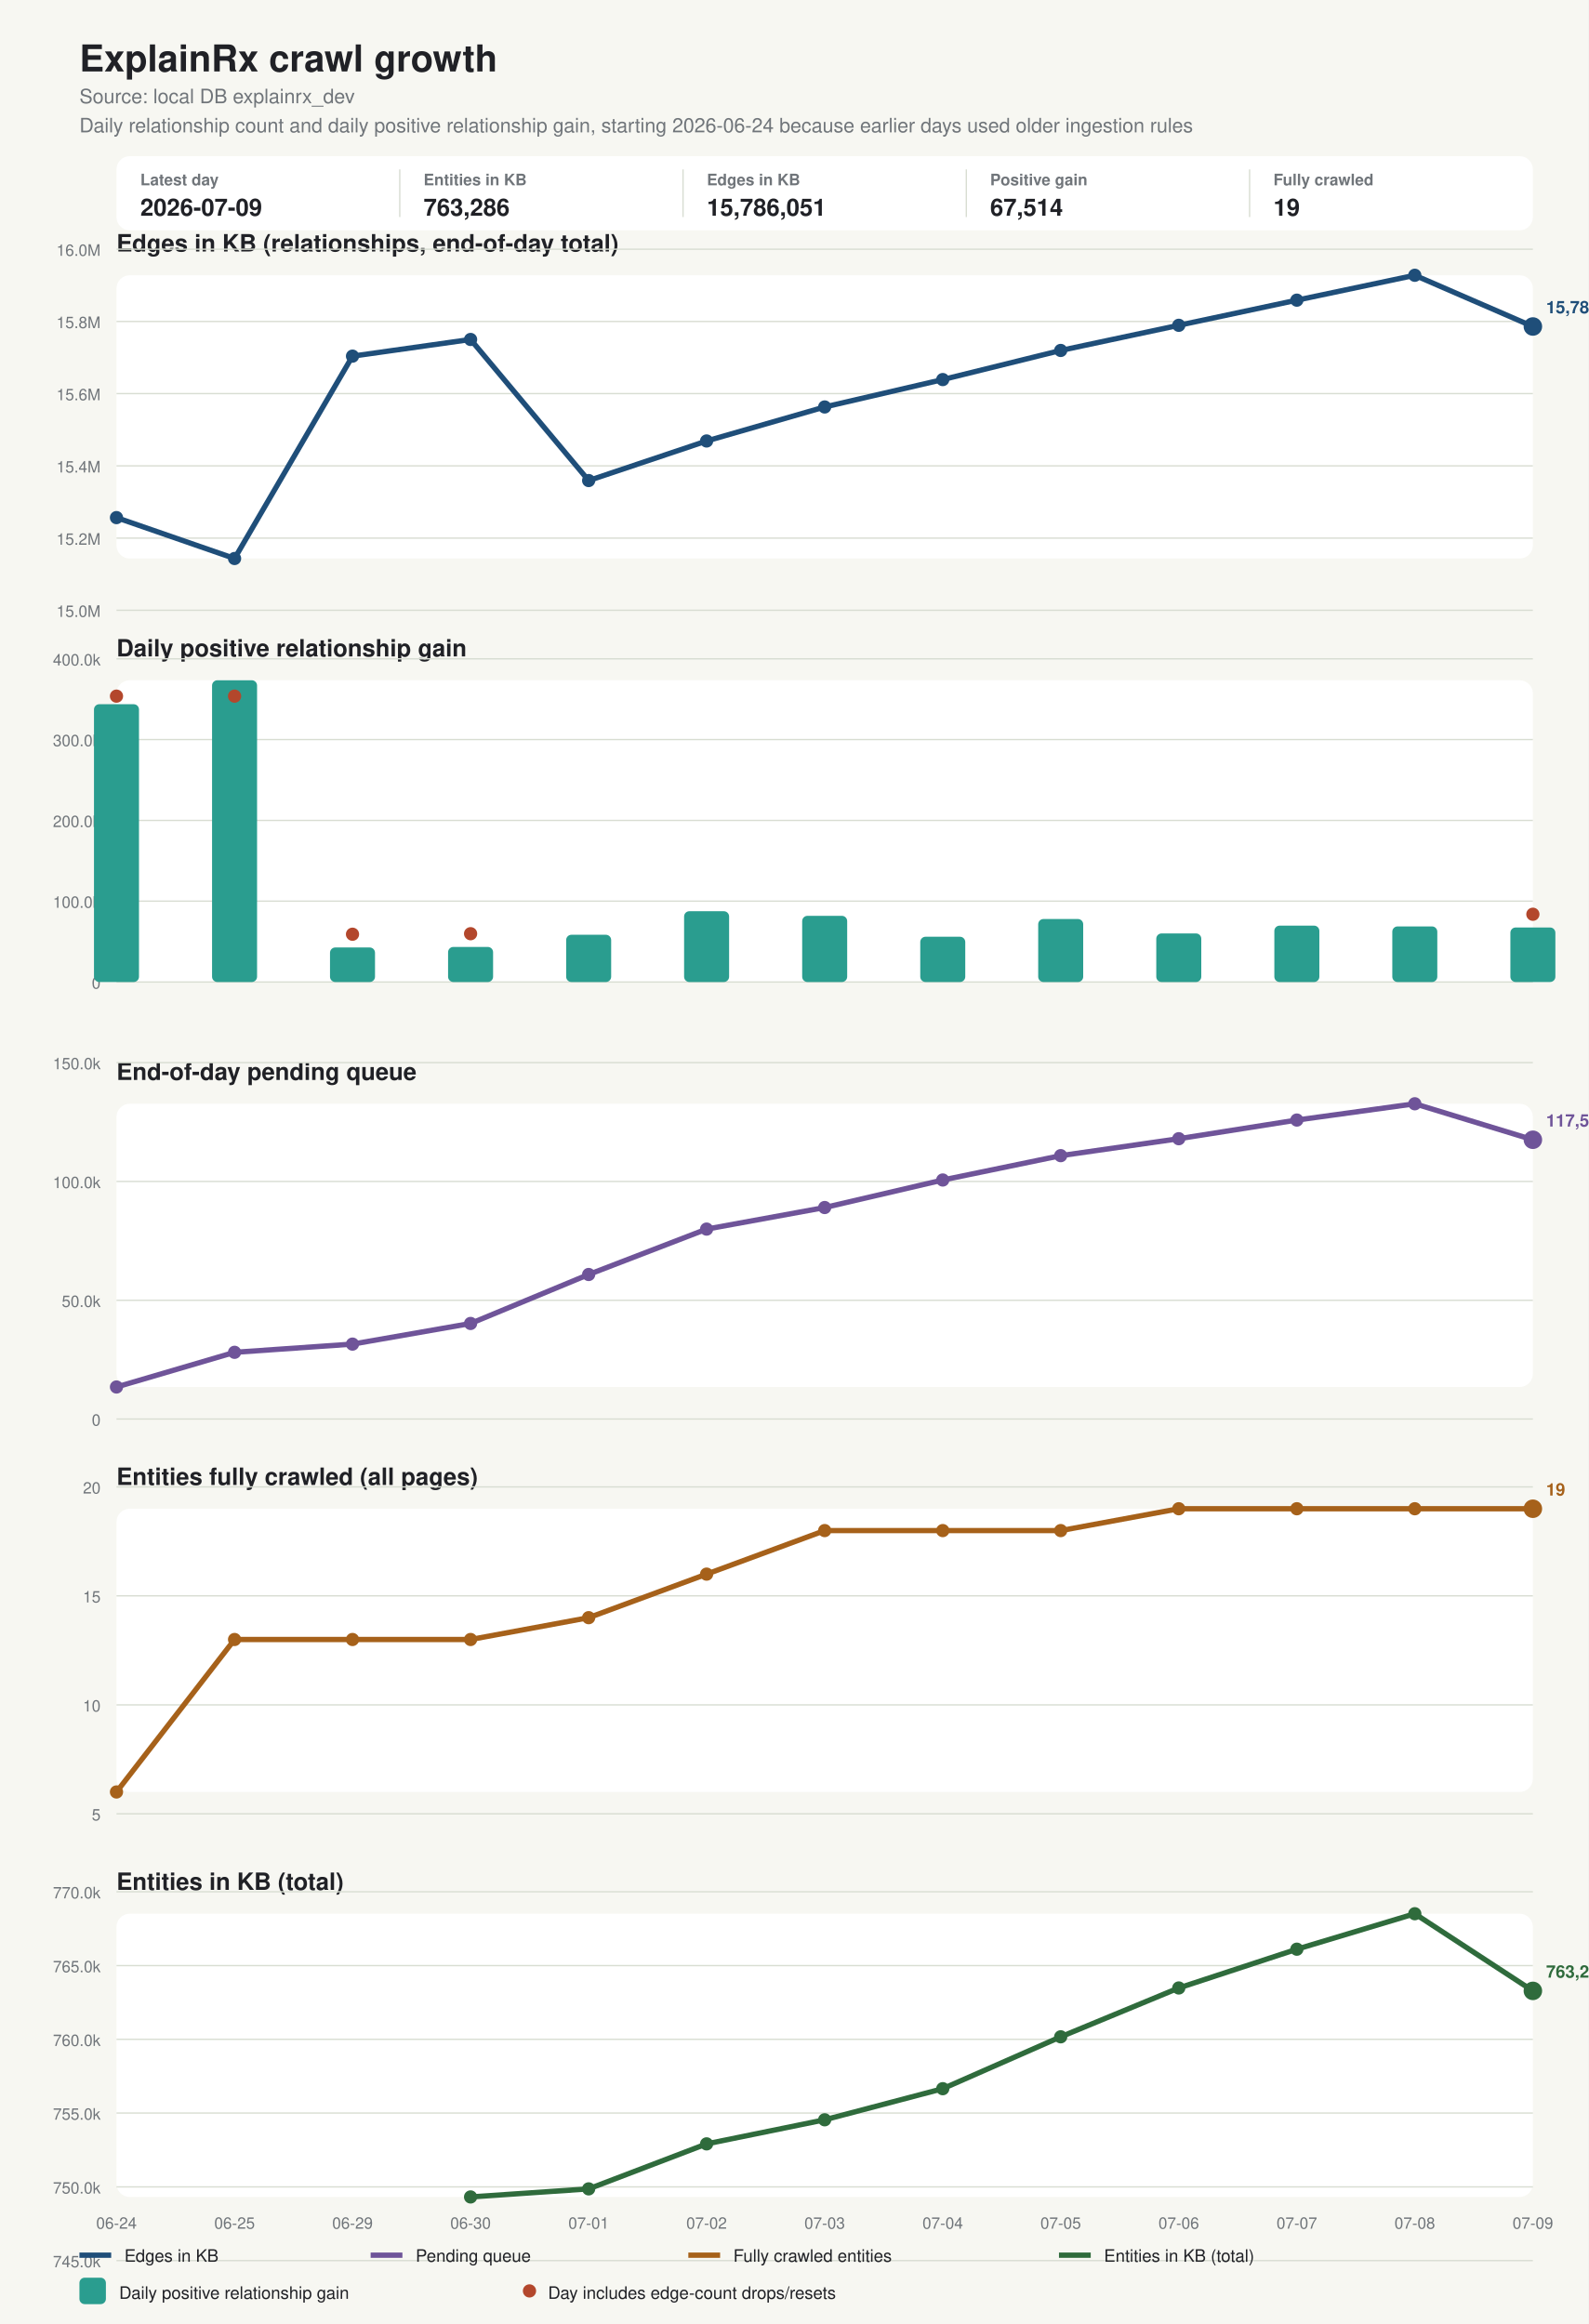
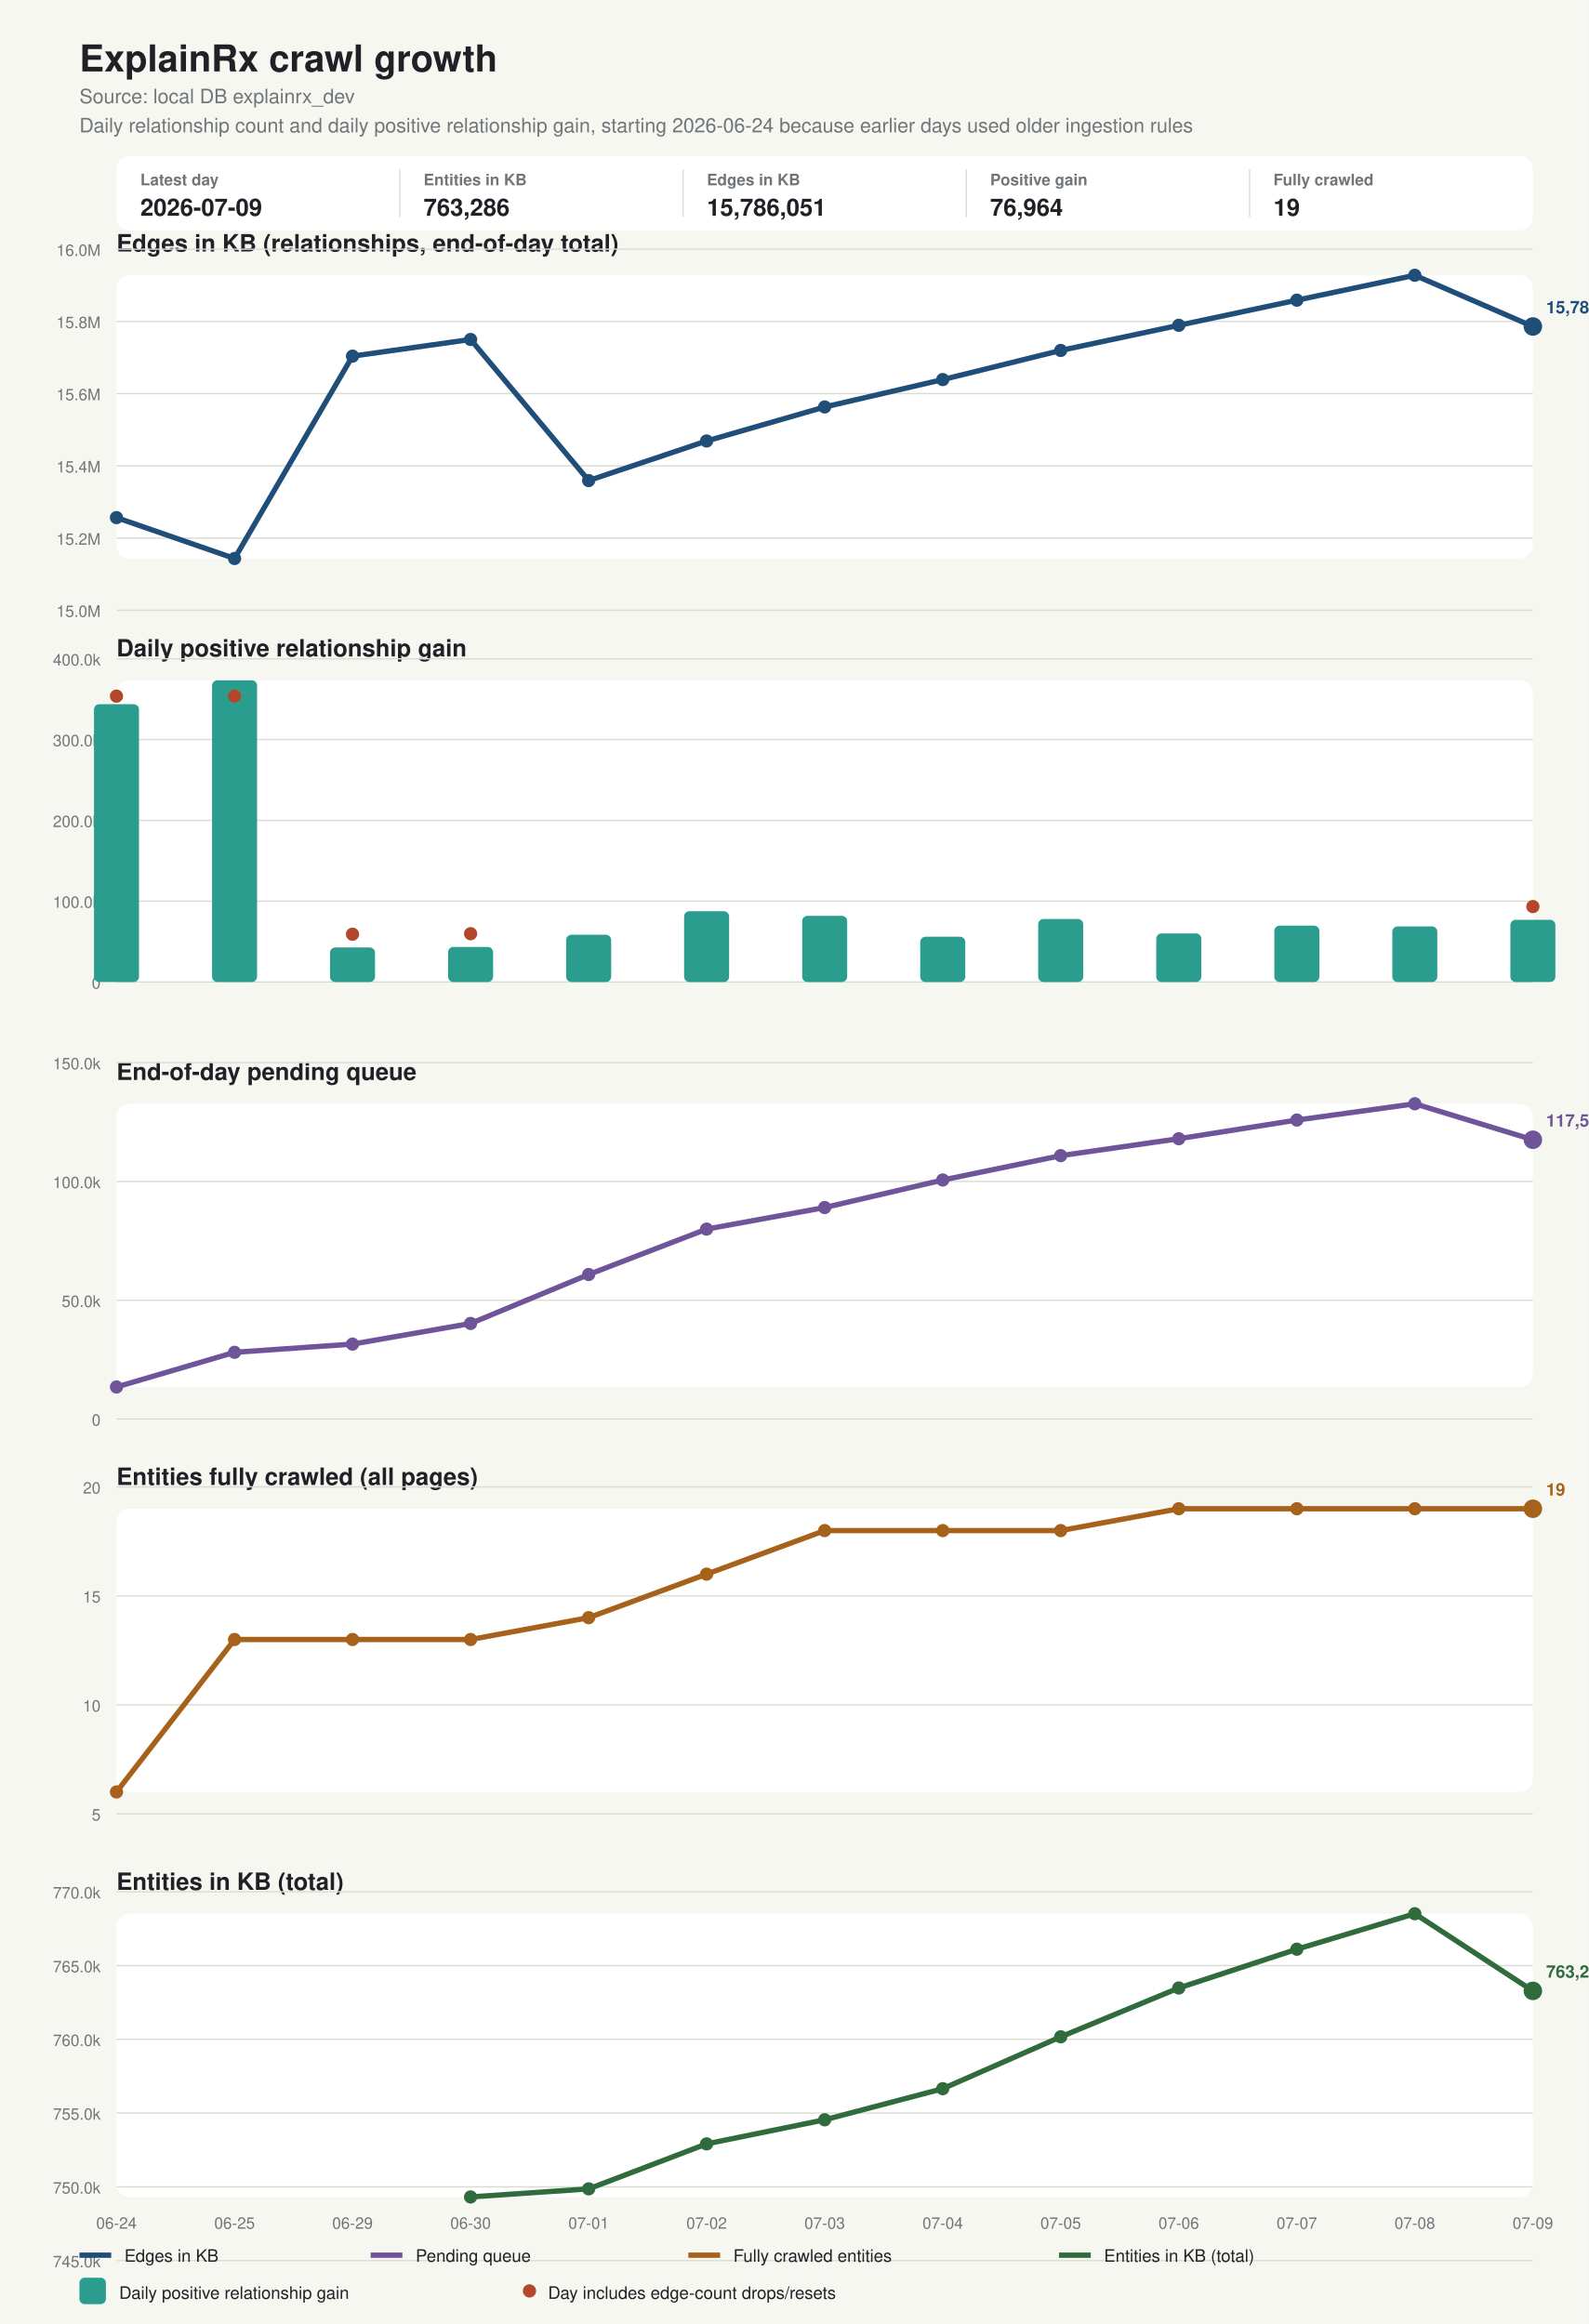
<svg xmlns="http://www.w3.org/2000/svg" width="1200" height="1756" viewBox="0 0 1200 1756">
  <rect width="100%" height="100%" fill="#f7f7f2" />
  <text x="60" y="54" font-family="Helvetica, Arial, sans-serif" font-size="28" font-weight="700" fill="#202126">ExplainRx crawl growth</text>
  <text x="60" y="78" font-family="Helvetica, Arial, sans-serif" font-size="15" fill="#70757a">Source: local DB explainrx_dev</text>
  <text x="60" y="100" font-family="Helvetica, Arial, sans-serif" font-size="15" fill="#70757a">Daily relationship count and daily positive relationship gain, starting 2026-06-24 because earlier days used older ingestion rules</text>
  <rect x="88" y="118" width="1070" height="56" fill="#ffffff" rx="10" />
  <rect x="88" y="208" width="1070" height="214" fill="#ffffff" rx="10" />
  <rect x="88" y="514" width="1070" height="228" fill="#ffffff" rx="10" />
  <rect x="88" y="834" width="1070" height="214" fill="#ffffff" rx="10" />
  <rect x="88" y="1140" width="1070" height="214" fill="#ffffff" rx="10" />
  <rect x="88" y="1446" width="1070" height="214" fill="#ffffff" rx="10" />
  <text x="88" y="190" font-family="Helvetica, Arial, sans-serif" font-size="18" font-weight="700" fill="#202126">Edges in KB (relationships, end-of-day total)</text>
  <text x="88" y="496" font-family="Helvetica, Arial, sans-serif" font-size="18" font-weight="700" fill="#202126">Daily positive relationship gain</text>
  <text x="88" y="816" font-family="Helvetica, Arial, sans-serif" font-size="18" font-weight="700" fill="#202126">End-of-day pending queue</text>
  <text x="88" y="1122" font-family="Helvetica, Arial, sans-serif" font-size="18" font-weight="700" fill="#202126">Entities fully crawled (all pages)</text>
  <text x="88" y="1428" font-family="Helvetica, Arial, sans-serif" font-size="18" font-weight="700" fill="#202126">Entities in KB (total)</text>
  <text x="106.0" y="140" font-family="Helvetica, Arial, sans-serif" font-size="12" font-weight="700" fill="#70757a">Latest day</text>
  <text x="106.0" y="163" font-family="Helvetica, Arial, sans-serif" font-size="18" font-weight="700" fill="#202126">2026-07-09</text>
  <line x1="302.0" y1="128" x2="302.0" y2="164" stroke="#d8ddd2" stroke-width="1" />
  <text x="320.0" y="140" font-family="Helvetica, Arial, sans-serif" font-size="12" font-weight="700" fill="#70757a">Entities in KB</text>
  <text x="320.0" y="163" font-family="Helvetica, Arial, sans-serif" font-size="18" font-weight="700" fill="#202126">763,286</text>
  <line x1="516.0" y1="128" x2="516.0" y2="164" stroke="#d8ddd2" stroke-width="1" />
  <text x="534.0" y="140" font-family="Helvetica, Arial, sans-serif" font-size="12" font-weight="700" fill="#70757a">Edges in KB</text>
  <text x="534.0" y="163" font-family="Helvetica, Arial, sans-serif" font-size="18" font-weight="700" fill="#202126">15,786,051</text>
  <line x1="730.0" y1="128" x2="730.0" y2="164" stroke="#d8ddd2" stroke-width="1" />
  <text x="748.0" y="140" font-family="Helvetica, Arial, sans-serif" font-size="12" font-weight="700" fill="#70757a">Positive gain</text>
-   <text x="748.0" y="163" font-family="Helvetica, Arial, sans-serif" font-size="18" font-weight="700" fill="#202126">67,514</text>
+   <text x="748.0" y="163" font-family="Helvetica, Arial, sans-serif" font-size="18" font-weight="700" fill="#202126">76,964</text>
  <line x1="944.0" y1="128" x2="944.0" y2="164" stroke="#d8ddd2" stroke-width="1" />
  <text x="962.0" y="140" font-family="Helvetica, Arial, sans-serif" font-size="12" font-weight="700" fill="#70757a">Fully crawled</text>
  <text x="962.0" y="163" font-family="Helvetica, Arial, sans-serif" font-size="18" font-weight="700" fill="#202126">19</text>
  <line x1="88" y1="461.1" x2="1158" y2="461.1" stroke="#d8ddd2" stroke-width="1" />
  <text x="76" y="466.1" text-anchor="end" font-family="Helvetica, Arial, sans-serif" font-size="12" fill="#70757a">15.0M</text>
  <line x1="88" y1="406.6" x2="1158" y2="406.6" stroke="#d8ddd2" stroke-width="1" />
  <text x="76" y="411.6" text-anchor="end" font-family="Helvetica, Arial, sans-serif" font-size="12" fill="#70757a">15.2M</text>
  <line x1="88" y1="352.0" x2="1158" y2="352.0" stroke="#d8ddd2" stroke-width="1" />
  <text x="76" y="357.0" text-anchor="end" font-family="Helvetica, Arial, sans-serif" font-size="12" fill="#70757a">15.4M</text>
  <line x1="88" y1="297.4" x2="1158" y2="297.4" stroke="#d8ddd2" stroke-width="1" />
  <text x="76" y="302.4" text-anchor="end" font-family="Helvetica, Arial, sans-serif" font-size="12" fill="#70757a">15.6M</text>
  <line x1="88" y1="242.9" x2="1158" y2="242.9" stroke="#d8ddd2" stroke-width="1" />
  <text x="76" y="247.9" text-anchor="end" font-family="Helvetica, Arial, sans-serif" font-size="12" fill="#70757a">15.8M</text>
  <line x1="88" y1="188.3" x2="1158" y2="188.3" stroke="#d8ddd2" stroke-width="1" />
  <text x="76" y="193.3" text-anchor="end" font-family="Helvetica, Arial, sans-serif" font-size="12" fill="#70757a">16.0M</text>
  <line x1="88" y1="742.0" x2="1158" y2="742.0" stroke="#d8ddd2" stroke-width="1" />
  <text x="76" y="747.0" text-anchor="end" font-family="Helvetica, Arial, sans-serif" font-size="12" fill="#70757a">0</text>
  <line x1="88" y1="680.9" x2="1158" y2="680.9" stroke="#d8ddd2" stroke-width="1" />
  <text x="76" y="685.9" text-anchor="end" font-family="Helvetica, Arial, sans-serif" font-size="12" fill="#70757a">100.0k</text>
  <line x1="88" y1="619.9" x2="1158" y2="619.9" stroke="#d8ddd2" stroke-width="1" />
  <text x="76" y="624.9" text-anchor="end" font-family="Helvetica, Arial, sans-serif" font-size="12" fill="#70757a">200.0k</text>
  <line x1="88" y1="558.8" x2="1158" y2="558.8" stroke="#d8ddd2" stroke-width="1" />
  <text x="76" y="563.8" text-anchor="end" font-family="Helvetica, Arial, sans-serif" font-size="12" fill="#70757a">300.0k</text>
  <line x1="88" y1="497.8" x2="1158" y2="497.8" stroke="#d8ddd2" stroke-width="1" />
  <text x="76" y="502.8" text-anchor="end" font-family="Helvetica, Arial, sans-serif" font-size="12" fill="#70757a">400.0k</text>
  <line x1="88" y1="1072.2" x2="1158" y2="1072.2" stroke="#d8ddd2" stroke-width="1" />
  <text x="76" y="1077.2" text-anchor="end" font-family="Helvetica, Arial, sans-serif" font-size="12" fill="#70757a">0</text>
  <line x1="88" y1="982.5" x2="1158" y2="982.5" stroke="#d8ddd2" stroke-width="1" />
  <text x="76" y="987.5" text-anchor="end" font-family="Helvetica, Arial, sans-serif" font-size="12" fill="#70757a">50.0k</text>
  <line x1="88" y1="892.7" x2="1158" y2="892.7" stroke="#d8ddd2" stroke-width="1" />
  <text x="76" y="897.7" text-anchor="end" font-family="Helvetica, Arial, sans-serif" font-size="12" fill="#70757a">100.0k</text>
  <line x1="88" y1="802.9" x2="1158" y2="802.9" stroke="#d8ddd2" stroke-width="1" />
  <text x="76" y="807.9" text-anchor="end" font-family="Helvetica, Arial, sans-serif" font-size="12" fill="#70757a">150.0k</text>
  <line x1="88" y1="1370.5" x2="1158" y2="1370.5" stroke="#d8ddd2" stroke-width="1" />
  <text x="76" y="1375.5" text-anchor="end" font-family="Helvetica, Arial, sans-serif" font-size="12" fill="#70757a">5</text>
  <line x1="88" y1="1288.2" x2="1158" y2="1288.2" stroke="#d8ddd2" stroke-width="1" />
  <text x="76" y="1293.2" text-anchor="end" font-family="Helvetica, Arial, sans-serif" font-size="12" fill="#70757a">10</text>
  <line x1="88" y1="1205.8" x2="1158" y2="1205.8" stroke="#d8ddd2" stroke-width="1" />
  <text x="76" y="1210.8" text-anchor="end" font-family="Helvetica, Arial, sans-serif" font-size="12" fill="#70757a">15</text>
  <line x1="88" y1="1123.5" x2="1158" y2="1123.5" stroke="#d8ddd2" stroke-width="1" />
  <text x="76" y="1128.5" text-anchor="end" font-family="Helvetica, Arial, sans-serif" font-size="12" fill="#70757a">20</text>
  <line x1="88" y1="1708.1" x2="1158" y2="1708.1" stroke="#d8ddd2" stroke-width="1" />
  <text x="76" y="1713.1" text-anchor="end" font-family="Helvetica, Arial, sans-serif" font-size="12" fill="#70757a">745.0k</text>
  <line x1="88" y1="1652.4" x2="1158" y2="1652.4" stroke="#d8ddd2" stroke-width="1" />
  <text x="76" y="1657.4" text-anchor="end" font-family="Helvetica, Arial, sans-serif" font-size="12" fill="#70757a">750.0k</text>
  <line x1="88" y1="1596.6" x2="1158" y2="1596.6" stroke="#d8ddd2" stroke-width="1" />
  <text x="76" y="1601.6" text-anchor="end" font-family="Helvetica, Arial, sans-serif" font-size="12" fill="#70757a">755.0k</text>
  <line x1="88" y1="1540.9" x2="1158" y2="1540.9" stroke="#d8ddd2" stroke-width="1" />
  <text x="76" y="1545.9" text-anchor="end" font-family="Helvetica, Arial, sans-serif" font-size="12" fill="#70757a">760.0k</text>
  <line x1="88" y1="1485.2" x2="1158" y2="1485.2" stroke="#d8ddd2" stroke-width="1" />
  <text x="76" y="1490.2" text-anchor="end" font-family="Helvetica, Arial, sans-serif" font-size="12" fill="#70757a">765.0k</text>
  <line x1="88" y1="1429.4" x2="1158" y2="1429.4" stroke="#d8ddd2" stroke-width="1" />
  <text x="76" y="1434.4" text-anchor="end" font-family="Helvetica, Arial, sans-serif" font-size="12" fill="#70757a">770.0k</text>
  <path d="M 88.0 391.1 L 177.2 422.0 L 266.3 269.1 L 355.5 256.5 L 444.7 363.1 L 533.8 333.2 L 623.0 307.5 L 712.2 286.8 L 801.3 264.8 L 890.5 245.8 L 979.7 226.8 L 1068.8 208.0 L 1158.0 246.7" fill="none" stroke="#1f4e79" stroke-width="4" stroke-linecap="round" stroke-linejoin="round" />
  <circle cx="88.0" cy="391.1" r="5" fill="#1f4e79" />
  <circle cx="177.2" cy="422.0" r="5" fill="#1f4e79" />
  <circle cx="266.3" cy="269.1" r="5" fill="#1f4e79" />
  <circle cx="355.5" cy="256.5" r="5" fill="#1f4e79" />
  <circle cx="444.7" cy="363.1" r="5" fill="#1f4e79" />
  <circle cx="533.8" cy="333.2" r="5" fill="#1f4e79" />
  <circle cx="623.0" cy="307.5" r="5" fill="#1f4e79" />
  <circle cx="712.2" cy="286.8" r="5" fill="#1f4e79" />
  <circle cx="801.3" cy="264.8" r="5" fill="#1f4e79" />
  <circle cx="890.5" cy="245.8" r="5" fill="#1f4e79" />
  <circle cx="979.7" cy="226.8" r="5" fill="#1f4e79" />
  <circle cx="1068.8" cy="208.0" r="5" fill="#1f4e79" />
  <circle cx="1158.0" cy="246.7" r="7" fill="#1f4e79" />
  <text x="1168.0" y="236.7" font-family="Helvetica, Arial, sans-serif" font-size="13" font-weight="700" fill="#1f4e79">15,786,051</text>
  <rect x="71.0" y="532.1" width="34" height="209.9" rx="4" fill="#2a9d8f" />
  <circle cx="88.0" cy="526.0" r="5" fill="#b3472c" />
  <rect x="160.2" y="514.0" width="34" height="228.0" rx="4" fill="#2a9d8f" />
  <circle cx="177.2" cy="526.0" r="5" fill="#b3472c" />
  <rect x="249.3" y="715.9" width="34" height="26.1" rx="4" fill="#2a9d8f" />
  <circle cx="266.3" cy="705.9" r="5" fill="#b3472c" />
  <rect x="338.5" y="715.5" width="34" height="26.5" rx="4" fill="#2a9d8f" />
  <circle cx="355.5" cy="705.5" r="5" fill="#b3472c" />
  <rect x="427.7" y="706.3" width="34" height="35.7" rx="4" fill="#2a9d8f" />
  <rect x="516.8" y="688.5" width="34" height="53.5" rx="4" fill="#2a9d8f" />
  <rect x="606.0" y="692.0" width="34" height="50.0" rx="4" fill="#2a9d8f" />
  <rect x="695.2" y="707.8" width="34" height="34.2" rx="4" fill="#2a9d8f" />
  <rect x="784.3" y="694.4" width="34" height="47.6" rx="4" fill="#2a9d8f" />
  <rect x="873.5" y="705.3" width="34" height="36.7" rx="4" fill="#2a9d8f" />
  <rect x="962.7" y="699.4" width="34" height="42.6" rx="4" fill="#2a9d8f" />
  <rect x="1051.8" y="700.0" width="34" height="42.0" rx="4" fill="#2a9d8f" />
-   <rect x="1141.0" y="700.8" width="34" height="41.2" rx="4" fill="#2a9d8f" />
-   <circle cx="1158.0" cy="690.8" r="5" fill="#b3472c" />
+   <rect x="1141.0" y="695.0" width="34" height="47.0" rx="4" fill="#2a9d8f" />
+   <circle cx="1158.0" cy="685.0" r="5" fill="#b3472c" />
  <path d="M 88.0 1048.0 L 177.2 1021.8 L 266.3 1015.6 L 355.5 1000.0 L 444.7 963.0 L 533.8 928.7 L 623.0 912.4 L 712.2 891.6 L 801.3 873.2 L 890.5 860.4 L 979.7 846.3 L 1068.8 834.0 L 1158.0 861.2" fill="none" stroke="#6f5499" stroke-width="4" stroke-linecap="round" stroke-linejoin="round" />
  <circle cx="88.0" cy="1048.0" r="5" fill="#6f5499" />
  <circle cx="177.2" cy="1021.8" r="5" fill="#6f5499" />
  <circle cx="266.3" cy="1015.6" r="5" fill="#6f5499" />
  <circle cx="355.5" cy="1000.0" r="5" fill="#6f5499" />
  <circle cx="444.7" cy="963.0" r="5" fill="#6f5499" />
  <circle cx="533.8" cy="928.7" r="5" fill="#6f5499" />
  <circle cx="623.0" cy="912.4" r="5" fill="#6f5499" />
  <circle cx="712.2" cy="891.6" r="5" fill="#6f5499" />
  <circle cx="801.3" cy="873.2" r="5" fill="#6f5499" />
  <circle cx="890.5" cy="860.4" r="5" fill="#6f5499" />
  <circle cx="979.7" cy="846.3" r="5" fill="#6f5499" />
  <circle cx="1068.8" cy="834.0" r="5" fill="#6f5499" />
  <circle cx="1158.0" cy="861.2" r="7" fill="#6f5499" />
  <text x="1168.0" y="851.2" font-family="Helvetica, Arial, sans-serif" font-size="13" font-weight="700" fill="#6f5499">117,532</text>
  <path d="M 88.0 1354.0 L 177.2 1238.8 L 266.3 1238.8 L 355.5 1238.8 L 444.7 1222.3 L 533.8 1189.4 L 623.0 1156.5 L 712.2 1156.5 L 801.3 1156.5 L 890.5 1140.0 L 979.7 1140.0 L 1068.8 1140.0 L 1158.0 1140.0" fill="none" stroke="#a6611a" stroke-width="4" stroke-linecap="round" stroke-linejoin="round" />
  <circle cx="88.0" cy="1354.0" r="5" fill="#a6611a" />
  <circle cx="177.2" cy="1238.8" r="5" fill="#a6611a" />
  <circle cx="266.3" cy="1238.8" r="5" fill="#a6611a" />
  <circle cx="355.5" cy="1238.8" r="5" fill="#a6611a" />
  <circle cx="444.7" cy="1222.3" r="5" fill="#a6611a" />
  <circle cx="533.8" cy="1189.4" r="5" fill="#a6611a" />
  <circle cx="623.0" cy="1156.5" r="5" fill="#a6611a" />
  <circle cx="712.2" cy="1156.5" r="5" fill="#a6611a" />
  <circle cx="801.3" cy="1156.5" r="5" fill="#a6611a" />
  <circle cx="890.5" cy="1140.0" r="5" fill="#a6611a" />
  <circle cx="979.7" cy="1140.0" r="5" fill="#a6611a" />
  <circle cx="1068.8" cy="1140.0" r="5" fill="#a6611a" />
  <circle cx="1158.0" cy="1140.0" r="7" fill="#a6611a" />
  <text x="1168.0" y="1130.0" font-family="Helvetica, Arial, sans-serif" font-size="13" font-weight="700" fill="#a6611a">19</text>
  <path d="M 355.5 1660.0 L 444.7 1653.9 L 533.8 1619.9 L 623.0 1601.7 L 712.2 1578.2 L 801.3 1539.0 L 890.5 1502.1 L 979.7 1472.8 L 1068.8 1446.0 L 1158.0 1504.3" fill="none" stroke="#2f6b3c" stroke-width="4" stroke-linecap="round" stroke-linejoin="round" />
  <circle cx="355.5" cy="1660.0" r="5" fill="#2f6b3c" />
  <circle cx="444.7" cy="1653.9" r="5" fill="#2f6b3c" />
  <circle cx="533.8" cy="1619.9" r="5" fill="#2f6b3c" />
  <circle cx="623.0" cy="1601.7" r="5" fill="#2f6b3c" />
  <circle cx="712.2" cy="1578.2" r="5" fill="#2f6b3c" />
  <circle cx="801.3" cy="1539.0" r="5" fill="#2f6b3c" />
  <circle cx="890.5" cy="1502.1" r="5" fill="#2f6b3c" />
  <circle cx="979.7" cy="1472.8" r="5" fill="#2f6b3c" />
  <circle cx="1068.8" cy="1446.0" r="5" fill="#2f6b3c" />
  <circle cx="1158.0" cy="1504.3" r="7" fill="#2f6b3c" />
  <text x="1168.0" y="1494.3" font-family="Helvetica, Arial, sans-serif" font-size="13" font-weight="700" fill="#2f6b3c">763,286</text>
  <text x="88.0" y="1684" text-anchor="middle" font-family="Helvetica, Arial, sans-serif" font-size="12" fill="#70757a">06-24</text>
  <text x="177.2" y="1684" text-anchor="middle" font-family="Helvetica, Arial, sans-serif" font-size="12" fill="#70757a">06-25</text>
  <text x="266.3" y="1684" text-anchor="middle" font-family="Helvetica, Arial, sans-serif" font-size="12" fill="#70757a">06-29</text>
  <text x="355.5" y="1684" text-anchor="middle" font-family="Helvetica, Arial, sans-serif" font-size="12" fill="#70757a">06-30</text>
  <text x="444.7" y="1684" text-anchor="middle" font-family="Helvetica, Arial, sans-serif" font-size="12" fill="#70757a">07-01</text>
  <text x="533.8" y="1684" text-anchor="middle" font-family="Helvetica, Arial, sans-serif" font-size="12" fill="#70757a">07-02</text>
  <text x="623.0" y="1684" text-anchor="middle" font-family="Helvetica, Arial, sans-serif" font-size="12" fill="#70757a">07-03</text>
  <text x="712.2" y="1684" text-anchor="middle" font-family="Helvetica, Arial, sans-serif" font-size="12" fill="#70757a">07-04</text>
  <text x="801.3" y="1684" text-anchor="middle" font-family="Helvetica, Arial, sans-serif" font-size="12" fill="#70757a">07-05</text>
  <text x="890.5" y="1684" text-anchor="middle" font-family="Helvetica, Arial, sans-serif" font-size="12" fill="#70757a">07-06</text>
  <text x="979.7" y="1684" text-anchor="middle" font-family="Helvetica, Arial, sans-serif" font-size="12" fill="#70757a">07-07</text>
  <text x="1068.8" y="1684" text-anchor="middle" font-family="Helvetica, Arial, sans-serif" font-size="12" fill="#70757a">07-08</text>
  <text x="1158.0" y="1684" text-anchor="middle" font-family="Helvetica, Arial, sans-serif" font-size="12" fill="#70757a">07-09</text>
  <line x1="60" y1="1704" x2="84" y2="1704" stroke="#1f4e79" stroke-width="4" />
  <text x="94" y="1709" font-family="Helvetica, Arial, sans-serif" font-size="13" fill="#202126">Edges in KB</text>
  <line x1="280" y1="1704" x2="304" y2="1704" stroke="#6f5499" stroke-width="4" />
  <text x="314" y="1709" font-family="Helvetica, Arial, sans-serif" font-size="13" fill="#202126">Pending queue</text>
  <line x1="520" y1="1704" x2="544" y2="1704" stroke="#a6611a" stroke-width="4" />
  <text x="554" y="1709" font-family="Helvetica, Arial, sans-serif" font-size="13" fill="#202126">Fully crawled entities</text>
  <line x1="800" y1="1704" x2="824" y2="1704" stroke="#2f6b3c" stroke-width="4" />
  <text x="834" y="1709" font-family="Helvetica, Arial, sans-serif" font-size="13" fill="#202126">Entities in KB (total)</text>
  <rect x="60" y="1721" width="20" height="20" rx="4" fill="#2a9d8f" />
  <text x="90" y="1737" font-family="Helvetica, Arial, sans-serif" font-size="13" fill="#202126">Daily positive relationship gain</text>
  <circle cx="400" cy="1731" r="5" fill="#b3472c" />
  <text x="414" y="1737" font-family="Helvetica, Arial, sans-serif" font-size="13" fill="#202126">Day includes edge-count drops/resets</text>
</svg>
